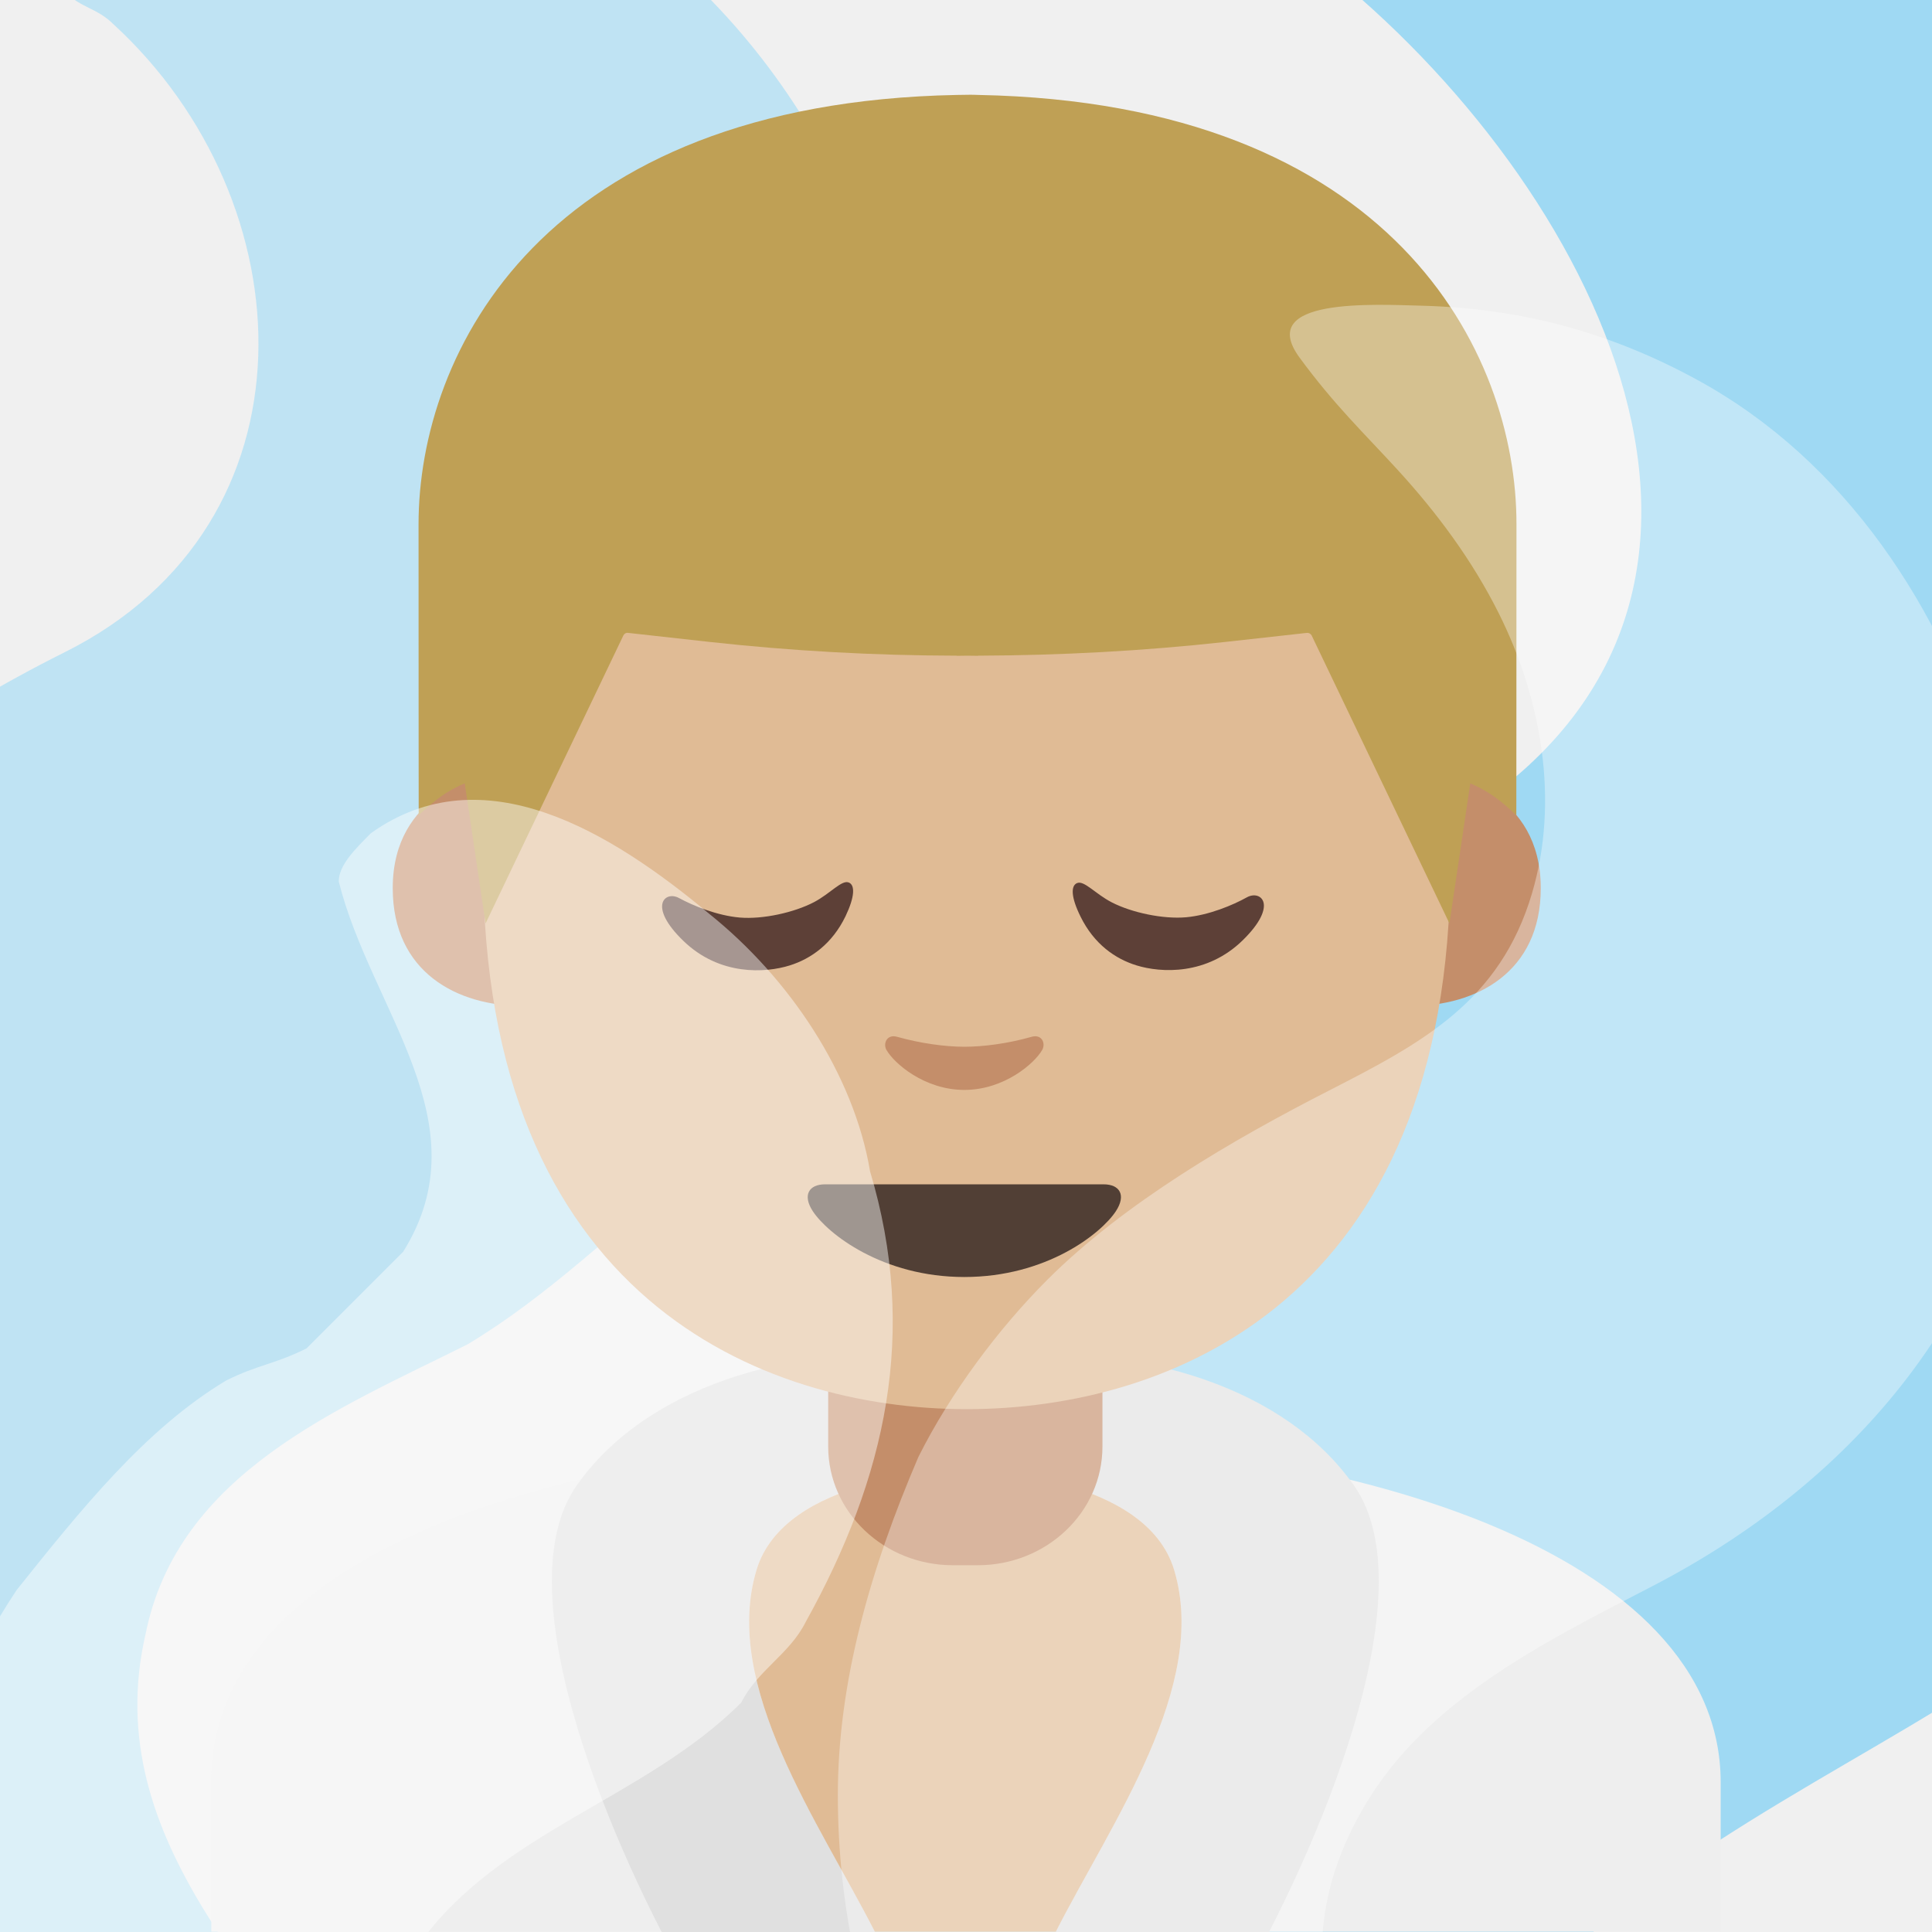
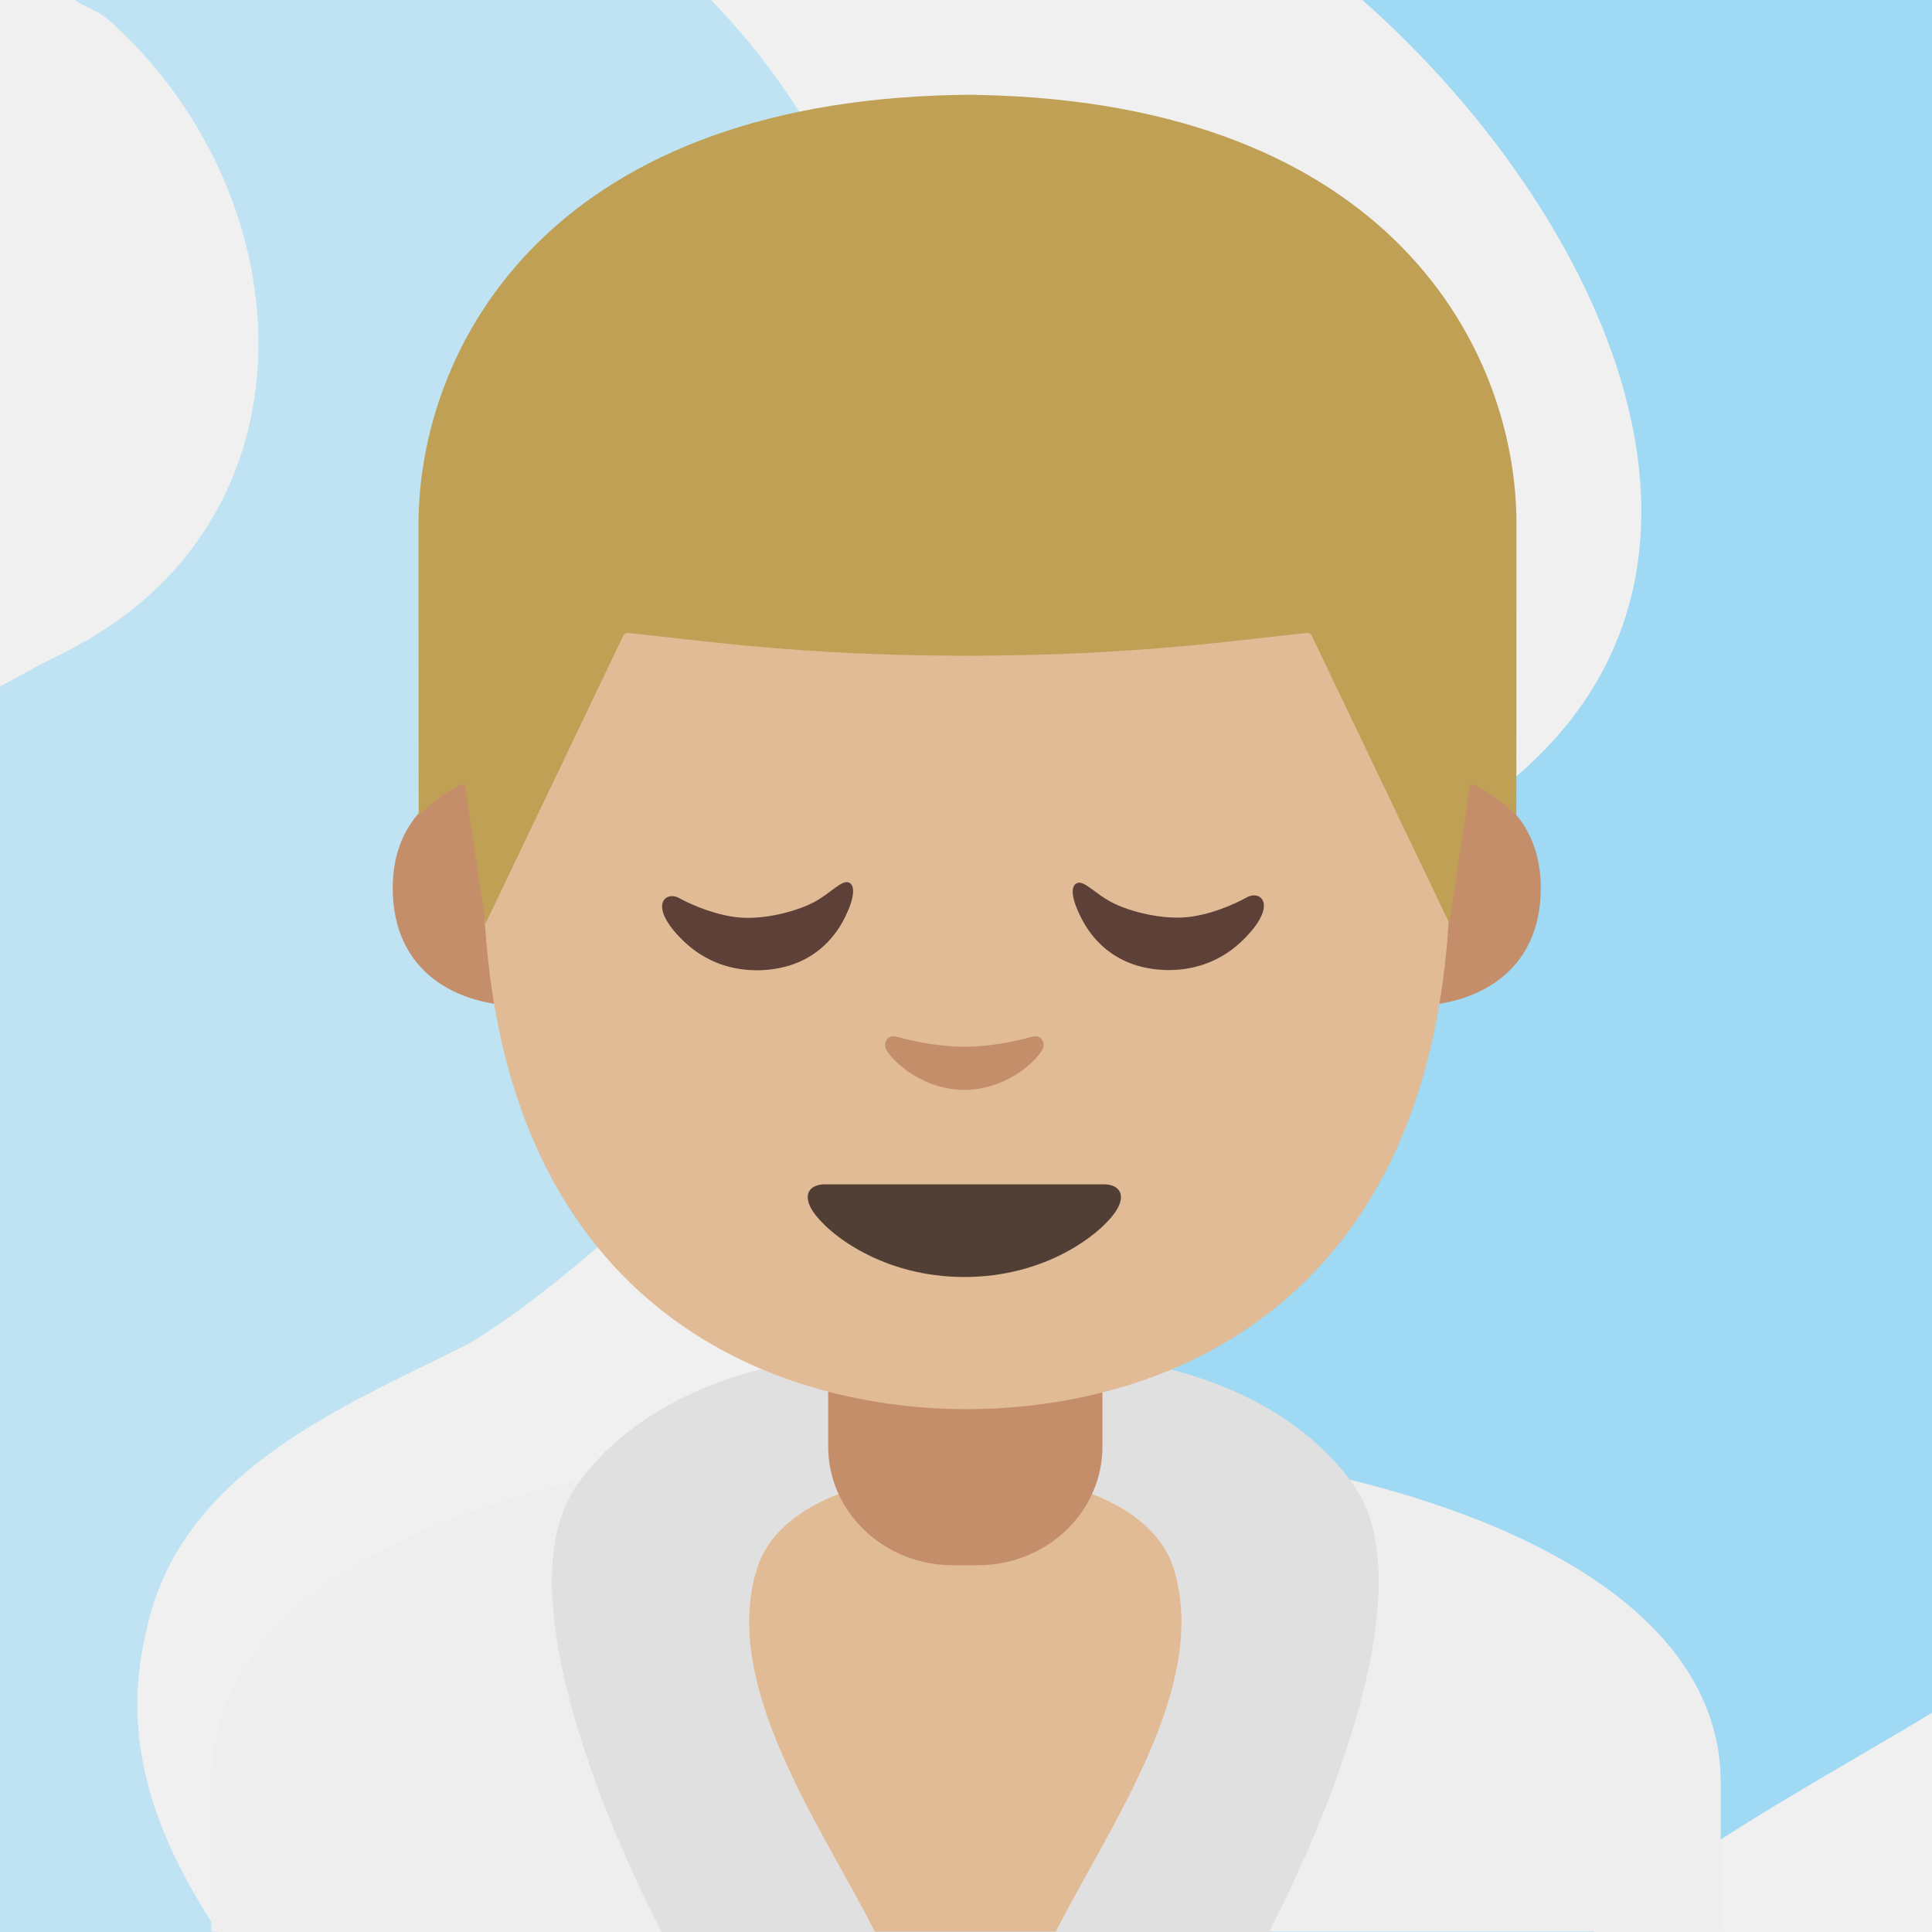
<svg xmlns="http://www.w3.org/2000/svg" xmlns:xlink="http://www.w3.org/1999/xlink" width="128" height="128" style="enable-background:new 0 0 128 128;" version="1.1" id="svg18">
  <defs id="defs22">
    <clipPath id="SVGID_2_">
      <use height="100%" width="100%" y="0" x="0" style="overflow:visible" xlink:href="#SVGID_1_" id="use5" />
    </clipPath>
    <rect id="SVGID_1_" height="120" width="120" x="4" y="4" />
-     <clipPath id="SVGID_2_-7">
-       <use height="100%" width="100%" y="0" x="0" style="overflow:visible" xlink:href="#SVGID_1_" id="use5-0" />
-     </clipPath>
    <clipPath clipPathUnits="userSpaceOnUse" id="clipPath1379">
      <use id="use1381" xlink:href="#SVGID_1_" style="overflow:visible" x="0" y="0" width="100%" height="100%" transform="translate(-121.2382,4)" />
    </clipPath>
  </defs>
  <g id="图层_1">
    <g id="g10" clip-path="url(#SVGID_2_)" style="opacity:0.45;stroke-width:0.938" transform="matrix(1.066667,0,0,1.066667,-4.266667,-4.266671)">
      <path id="path8" style="fill:#83d3f7;stroke-width:0.938" d="m 18.04,143.5 c -11,-1 -23,-1 -32,-10 -5,-5 -9,-11 -11,-18 -2,-8 -4,-16 -3,-24 1,-7 3,-14 6,-21 2,-4 5,-8 8,-11 7,-6 14,-11 22,-15 16,-8 15,-28 3,-39 -1,-1 -2,-1 -3,-2 -1,-2 -3,-5 -2,-6 2,-10 15,-3 23,-4 5,0 10,3 14,6 12,9 18,23 18,38 -1,7 -1,15 -4,22 -2,4 -4,8 -6,12 -1,2 -2,3 -4,5 -5,4 -9,8 -14,11 -8,4 -18,8 -20,18 -3,13 8,22 14,32 0,1 0,2 0,3 -2,2 -5,4 -9,3 z" />
    </g>
    <g id="g14" clip-path="url(#SVGID_2_)" style="opacity:0.45;stroke-width:0.938" transform="matrix(1.066667,0,0,1.066667,-4.266667,-4.266671)">
      <path id="path12" style="fill:#3bbcf7;stroke-width:0.938" d="m 93.38,-6.67 c 10,0 20,0 30,3 28,7 36,40 33,66 -1,5 -2,10 -4,15 -4,9 -9,16 -15,23 -9,9 -20,13 -31,21 -21,14 -6,40 10,53 1,2 4,6 1,6 -14,4 -28,3 -42,-2 -4,-1 -8,-3 -11,-6 -12,-12 -18,-27 -19,-43 0,-8 0,-15 2,-23 1,-5 3,-9 5,-14 3,-6 7,-12 12,-17 10,-8 20,-13 31,-21 21,-14 7,-40 -10,-53 -1,-1 -2,-3 -2,-4 1,-4 6,-4 10,-4 z" />
    </g>
    <g id="g1426" transform="translate(119.9847)">
      <path id="XMLID_1678_-6" d="m -105.985,118.09 v 9.89 h 100 v -9.89 c 0,-15.17 -24.54,-22.87 -49.62,-22.84 -24.92,0.03 -50.38,6.78 -50.38,22.84 z" style="opacity:1;vector-effect:none;fill:#eeeeee;fill-opacity:1;stroke-width:1;stroke-linecap:butt;stroke-linejoin:miter;stroke-miterlimit:4;stroke-dasharray:none;stroke-dashoffset:0;stroke-opacity:1" />
      <g transform="translate(1.32853)" clip-path="url(#clipPath1379)" id="g1377">
        <path d="m -58.918,89.75 c -10.38,-0.75 -19.71,2.28 -24.19,8.67 -5,7.12 2.56,24.47 7.58,33.17 6.5,11.25 14.49,9.74 14.46,3.29 -0.03,-7.3 -13.3,-20.37 -10.12,-30.88 2,-6.62 14.3,-6.55 12.36,-6.33 6.32,-0.7 -0.09,-7.92 -0.09,-7.92 z" style="opacity:1;vector-effect:none;fill:#E0E0E0;fill-opacity:1;stroke:none;stroke-width:2;stroke-linecap:round;stroke-linejoin:round;stroke-miterlimit:10;stroke-dasharray:none;stroke-dashoffset:0;stroke-opacity:1" id="path1089" />
        <path d="m -55.798,89.75 c 10.38,-0.75 19.71,2.28 24.19,8.67 5,7.12 -2.56,24.47 -7.58,33.17 -6.5,11.25 -14.49,9.74 -14.46,3.29 0.03,-7.3 13.3,-20.37 10.12,-30.88 -2,-6.62 -14.3,-6.55 -12.36,-6.33 -6.32,-0.7 0.09,-7.92 0.09,-7.92 z" style="fill:#E0E0E0;fill-opacity:1;stroke:none;stroke-width:2;stroke-linecap:round;stroke-linejoin:round;stroke-miterlimit:10" id="path1093" />
      </g>
      <path id="path1408" d="m -56.031,97.307 c -0.338,0.15 -0.772,0.254 -1.271,0.324 0.147,-0.16 -10.689,0.189 -12.557,6.369 -2.334,7.715 4.184,16.801 7.834,23.98 h 11.992 c 3.65,-7.179 10.168,-16.266 7.834,-23.98 -1.867,-6.18 -12.702,-6.529 -12.557,-6.369 -0.501,-0.071 -0.936,-0.173 -1.275,-0.324 z" style="opacity:1;vector-effect:none;fill:#E0BB95;fill-opacity:1;stroke-width:1;stroke-linecap:butt;stroke-linejoin:miter;stroke-miterlimit:4;stroke-dasharray:none;stroke-dashoffset:0;stroke-opacity:1" />
      <path id="XMLID_791_-7" d="m -56.035,86.25 h -9.08 v 9.59 c 0,4.34 3.7,7.86 8.26,7.86 h 1.65 c 4.56,0 8.26,-3.52 8.26,-7.86 v -9.59 z" style="fill:#C48E6A" />
      <path id="XMLID_6_" d="m -23.795,51.47 c 0,0 5.89,1.02 5.89,7.37 0,5.6 -4.3,7.81 -8.6,7.81 V 51.47 Z" style="fill:#C48E6A" />
      <path id="XMLID_5_" d="m -88.075,51.47 c 0,0 -5.89,1.02 -5.89,7.37 0,5.6 4.3,7.81 8.6,7.81 V 51.47 Z" style="fill:#C48E6A" />
      <path id="XMLID_4_" d="m -55.935,9.91 c -25.4,0 -32.04,19.69 -32.04,47.35 0,28.68 18.43,36.1 32.04,36.1 13.41,0 32.04,-7.2 32.04,-36.1 0.01,-27.67 -6.64,-47.35 -32.04,-47.35 z" style="fill:#E0BB95" />
      <path id="XMLID_1_" d="m -55.165,6.29 c 0,0 -0.5,-0.02 -0.71,-0.01 -0.21,0 -0.71,0.01 -0.71,0.01 -27.41,0.53 -35.67,17.02 -35.67,28.45 0,11.11 0.01,19.28 0.01,19.28 0,0 0.44,-0.45 1.24,-1.08 0.86,-0.67 1.81,-1.04 1.81,-1.04 l 1.38,9.28 9.13,-19.08 c 0.06,-0.12 0.18,-0.19 0.31,-0.17 l 5.41,0.6 c 5.44,0.6 10.91,0.9 16.37,0.91 v 0.01 c 0.24,0 0.47,-0.01 0.71,-0.01 0.24,0 0.47,0.01 0.71,0.01 v -0.01 c 5.46,-0.02 10.93,-0.31 16.37,-0.91 l 5.41,-0.6 c 0.13,-0.01 0.25,0.06 0.31,0.17 l 9.13,19.08 1.38,-9.28 c 0,0 0.95,0.38 1.81,1.04 0.81,0.63 1.24,1.08 1.24,1.08 0,0 0.01,-8.16 0.01,-19.28 0.02,-11.43 -8.24,-27.92 -35.65,-28.45 z" style="fill:#BFA055" />
      <path id="XMLID_592_-5" d="m -63.745,58.47 c 0.41,0.17 0.4,0.93 -0.22,2.23 -0.89,1.84 -2.29,2.82 -3.69,3.26 -1.62,0.51 -4.66,0.7 -7.06,-1.63 -2.39,-2.31 -1.2,-3.34 -0.28,-2.83 0.94,0.51 2.52,1.16 4.02,1.29 1.55,0.13 3.62,-0.34 4.92,-1.02 1.1,-0.58 1.84,-1.5 2.31,-1.3 z" style="fill:#5D4037" />
      <path id="XMLID_591_-3" d="m -48.635,58.51 c -0.41,0.18 -0.4,0.93 0.24,2.22 0.9,1.83 2.31,2.8 3.71,3.23 1.62,0.5 4.66,0.67 7.05,-1.68 2.37,-2.33 1.18,-3.34 0.26,-2.83 -0.93,0.52 -2.52,1.18 -4.01,1.32 -1.55,0.14 -3.62,-0.31 -4.93,-0.98 -1.11,-0.57 -1.85,-1.49 -2.32,-1.28 z" style="fill:#5D4037" />
      <path id="XMLID_2368_-5" d="m -51.635,68.69 c -1.57,0.45 -3.2,0.66 -4.46,0.66 -1.26,0 -2.89,-0.22 -4.46,-0.66 -0.67,-0.19 -0.94,0.45 -0.7,0.87 0.5,0.88 2.51,2.65 5.16,2.65 2.65,0 4.66,-1.77 5.16,-2.65 0.24,-0.43 -0.02,-1.06 -0.7,-0.87 z" style="fill:#C48E6A" />
      <path style="opacity:1;vector-effect:none;fill:#513F35;fill-opacity:1;stroke-width:1;stroke-linecap:butt;stroke-linejoin:miter;stroke-miterlimit:4;stroke-dasharray:none;stroke-dashoffset:0;stroke-opacity:1" d="m -46.865,78.465 c -1.29,0 -9.23,0 -9.23,0 0,0 -7.94,0 -9.23,0 -1.06,0 -1.51,0.71 -0.81,1.78 0.98,1.49 4.61,4.36 10.04,4.36 5.43,0 9.06,-2.87 10.04,-4.36 0.7,-1.07 0.25,-1.78 -0.81,-1.78 z" id="XMLID_31_-7" />
    </g>
-     <g transform="matrix(1.066667,0,0,1.066667,-182.4542,-11.78758)" id="g1295" style="stroke-width:0.938">
-       <g id="g116" clip-path="url(#SVGID_2_-7)" style="opacity:0.35;stroke-width:0.938" transform="translate(167.0508,7.050848)">
-         <path id="path114" style="fill:#ffffff;stroke-width:0.938" d="m 97.04,156.5 c -8,-1 -17,1 -24,-5 -11,-9 -17,-22 -17,-36 0,-7 2,-14 5,-21 2,-4 5,-8 8,-11 4.79,-4.79 11.53,-8.71 17.52,-11.77 5.74,-2.94 10.61,-5.51 12.6,-12.26 1.69,-5.73 0.6,-12.03 -2.07,-17.38 -1.64,-3.28 -3.84,-6.25 -6.32,-8.95 -2.05,-2.24 -3.89,-3.98 -6.06,-6.94 -2.72,-3.72 4.61,-3.29 7.66,-3.21 6.14,0.17 11.67,1.66 17.08,4.62 9.22,5.05 15.16,14.19 18.15,24.07 1.93,6.37 2.79,13.15 2.44,19.81 -2.04,14.29 -11.23,24.77 -23.6,31.13 -6.69,3.45 -13.86,7.05 -17.68,13.54 -8.82,14.97 6.52,26.47 14.27,37.33 0,0 -1,1 -1,2 -0.99,1.01 -2.99,1.01 -4.99,1.01 z" />
-       </g>
-       <g id="g120" clip-path="url(#SVGID_2_-7)" style="opacity:0.45;stroke-width:0.938" transform="translate(167.0508,7.050848)">
-         <path id="path118" style="fill:#ffffff;stroke-width:0.938" d="m 25.04,152.75 c -12,-2 -22,-11 -24,-23 -3,-9 -2,-18 4,-27 4,-5 8,-10 13,-13 2,-1 3,-1 5,-2 2,-2 4,-4 6,-6 5,-8 -2,-15 -4,-23 0,-1 1,-2 2,-3 7,-5 15,0 21,5 5,4 9,10 10,16 3,10 1,19 -4,28 -1,2 -3,3 -4,5 -6,6 -15,8 -20,15 -4,7 0,14 3,20 2,5 -3,10 -8,8 z" />
-       </g>
-     </g>
  </g>
</svg>
